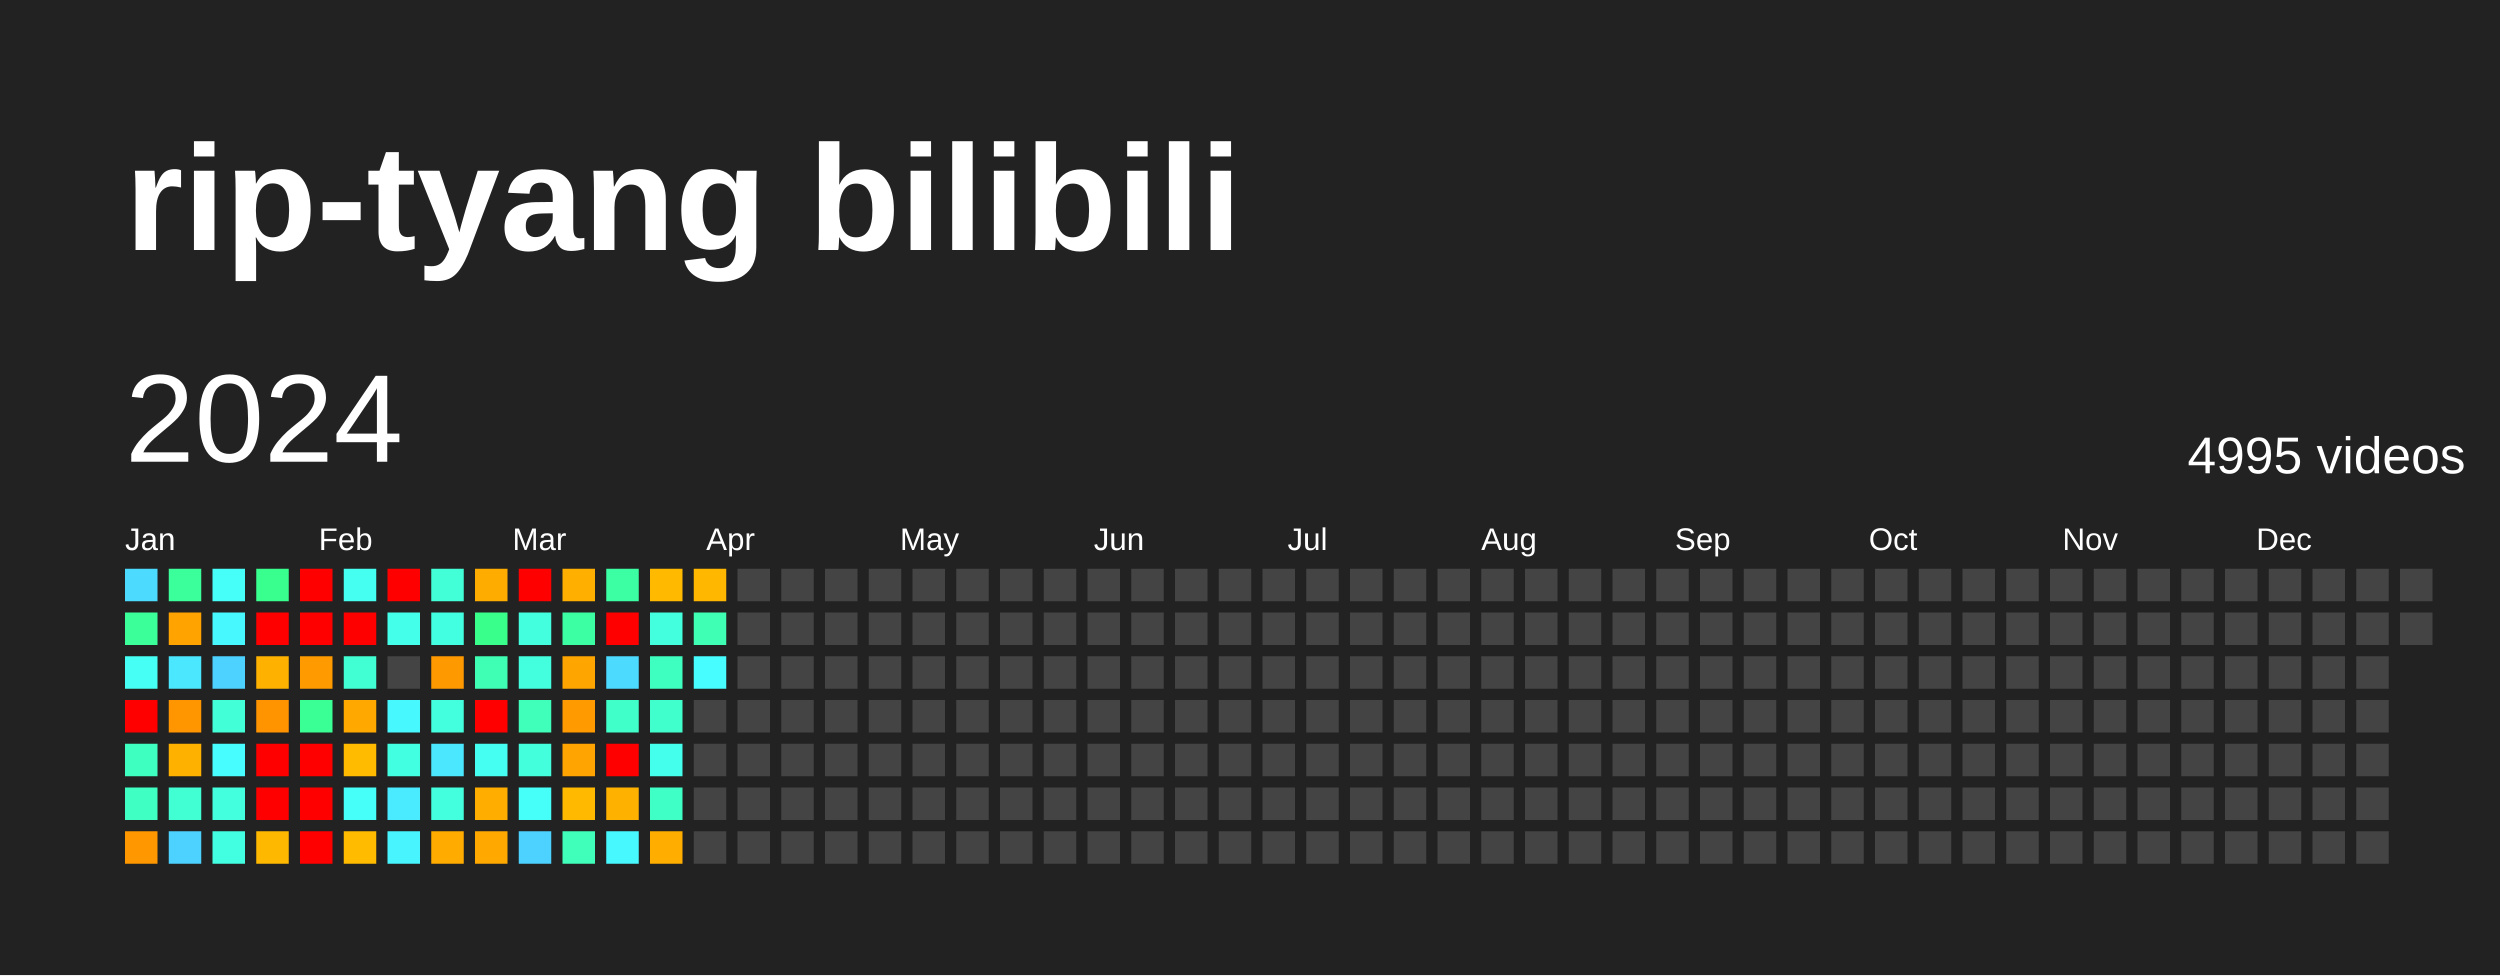
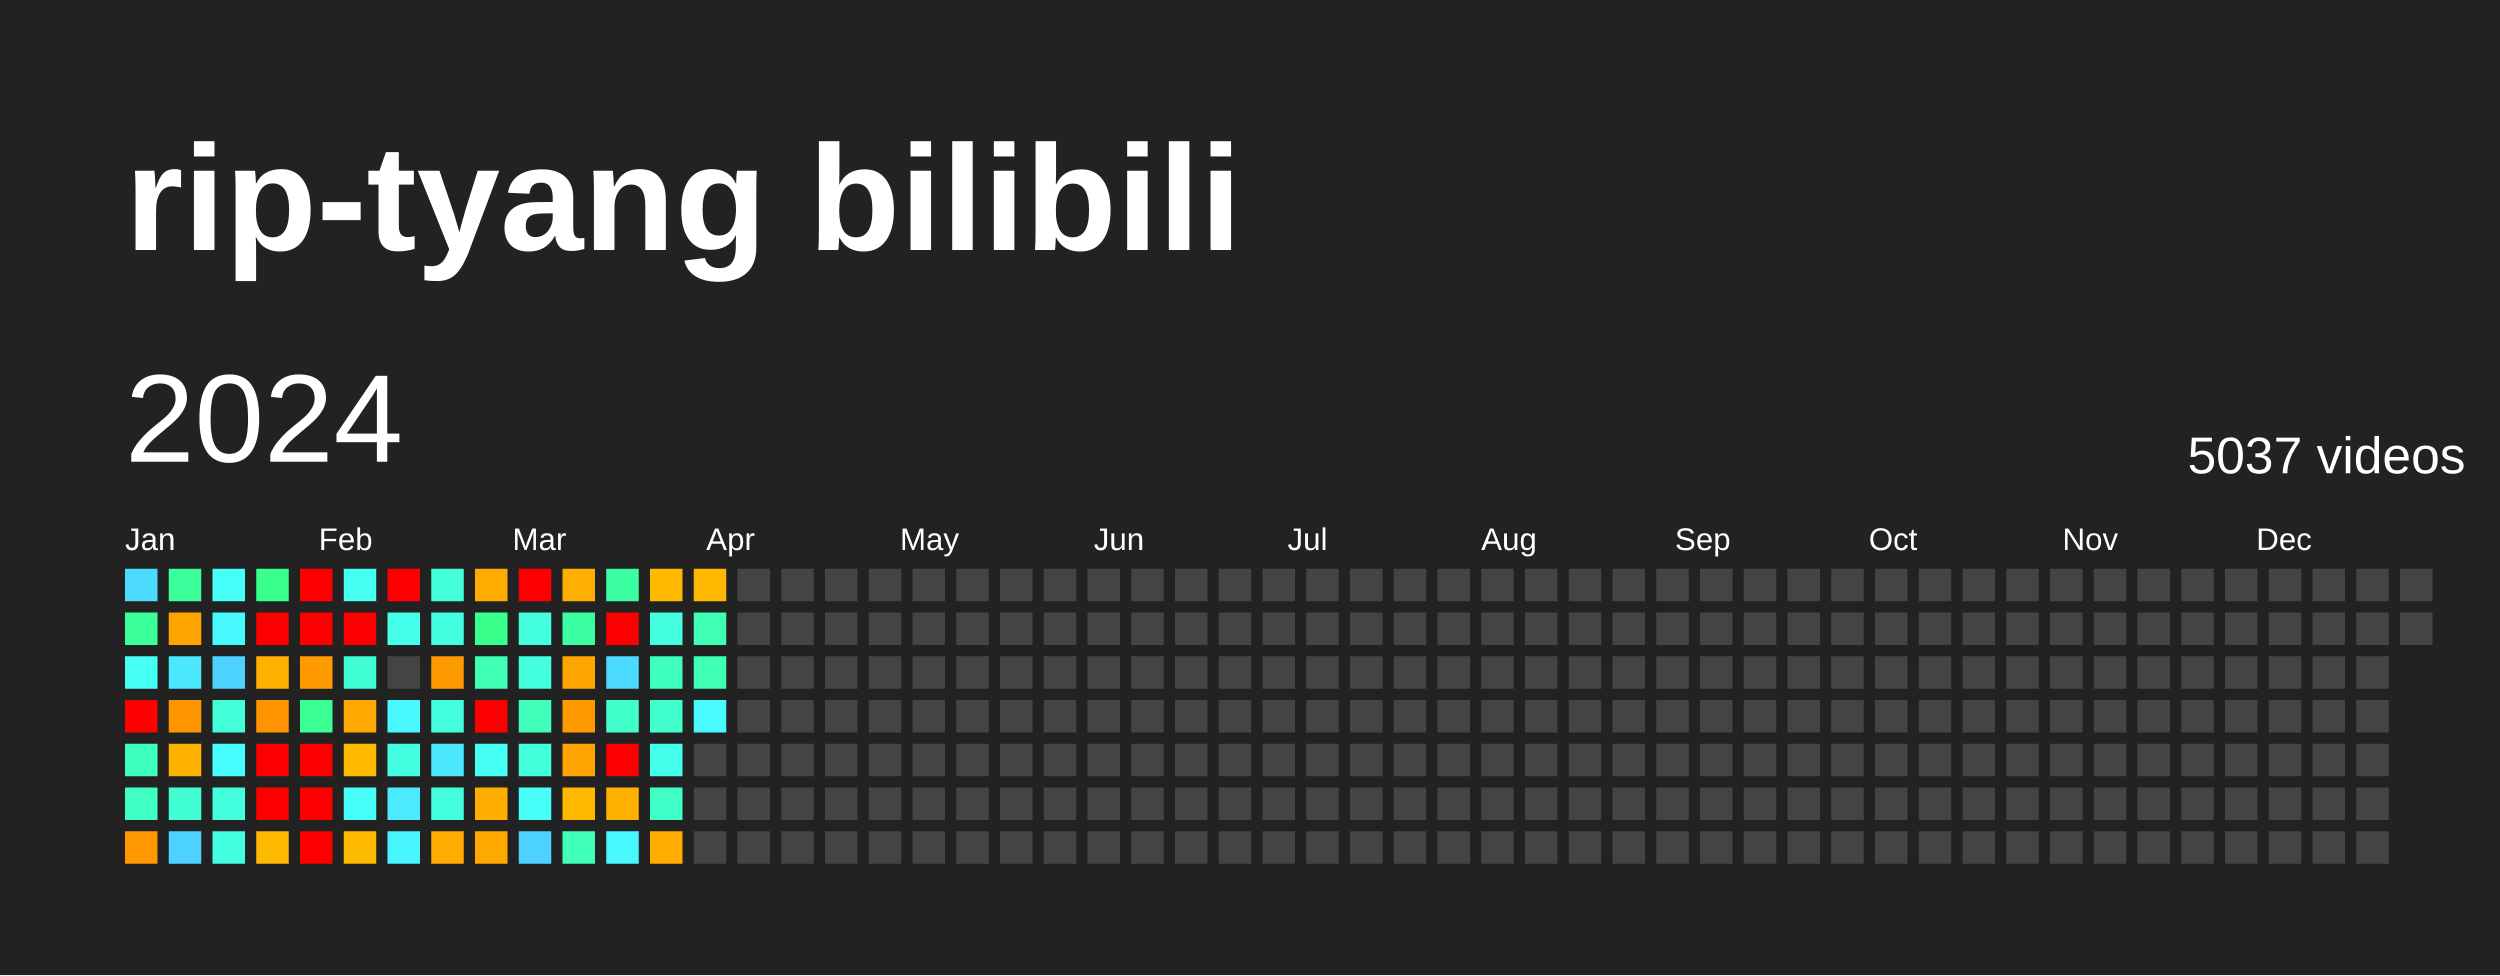
<svg xmlns="http://www.w3.org/2000/svg" baseProfile="full" height="78mm" version="1.1" viewBox="0,0,200,78" width="200mm">
  <defs />
  <rect fill="#222222" height="78" width="200" x="0" y="0" />
  <text fill="#FFFFFF" style="font-size:12px; font-family:Arial; font-weight:bold;" x="10" y="20">rip-tyang bilibili</text>
  <text dominant-baseline="hanging" fill="#FFFFFF" style="font-size:10.0px; font-family:Arial;" x="10" y="30">2024</text>
-   <text dominant-baseline="hanging" fill="#FFFFFF" style="font-size:4.125px; font-family:Arial;" x="175" y="35">4995 videos</text>
+   <text dominant-baseline="hanging" fill="#FFFFFF" style="font-size:4.125px; font-family:Arial;" x="175" y="35">5037 videos</text>
  <text fill="#FFFFFF" style="font-size:2.5px; font-family:Arial" x="10.0" y="44">Jan</text>
  <text fill="#FFFFFF" style="font-size:2.5px; font-family:Arial" x="25.5" y="44">Feb</text>
  <text fill="#FFFFFF" style="font-size:2.5px; font-family:Arial" x="41.0" y="44">Mar</text>
  <text fill="#FFFFFF" style="font-size:2.5px; font-family:Arial" x="56.5" y="44">Apr</text>
  <text fill="#FFFFFF" style="font-size:2.5px; font-family:Arial" x="72.0" y="44">May</text>
  <text fill="#FFFFFF" style="font-size:2.5px; font-family:Arial" x="87.5" y="44">Jun</text>
  <text fill="#FFFFFF" style="font-size:2.5px; font-family:Arial" x="103.0" y="44">Jul</text>
  <text fill="#FFFFFF" style="font-size:2.5px; font-family:Arial" x="118.5" y="44">Aug</text>
  <text fill="#FFFFFF" style="font-size:2.5px; font-family:Arial" x="134.0" y="44">Sep</text>
  <text fill="#FFFFFF" style="font-size:2.5px; font-family:Arial" x="149.5" y="44">Oct</text>
  <text fill="#FFFFFF" style="font-size:2.5px; font-family:Arial" x="165.0" y="44">Nov</text>
  <text fill="#FFFFFF" style="font-size:2.5px; font-family:Arial" x="180.5" y="44">Dec</text>
  <rect fill="#4cdaff" height="2.6" width="2.6" x="10.0" y="45.5" />
  <rect fill="#3bff98" height="2.6" width="2.6" x="10.0" y="49.0" />
  <rect fill="#46fff5" height="2.6" width="2.6" x="10.0" y="52.5" />
  <rect fill="red" height="2.6" width="2.6" x="10.0" y="56.0" />
  <rect fill="#3fffc0" height="2.6" width="2.6" x="10.0" y="59.5" />
  <rect fill="#40ffc3" height="2.6" width="2.6" x="10.0" y="63.0" />
  <rect fill="#ff9800" height="2.6" width="2.6" x="10.0" y="66.5" />
  <rect fill="#3bff9b" height="2.6" width="2.6" x="13.5" y="45.5" />
  <rect fill="#ffa300" height="2.6" width="2.6" x="13.5" y="49.0" />
  <rect fill="#4ae7ff" height="2.6" width="2.6" x="13.5" y="52.5" />
  <rect fill="#ff9600" height="2.6" width="2.6" x="13.5" y="56.0" />
  <rect fill="#ffb100" height="2.6" width="2.6" x="13.5" y="59.5" />
  <rect fill="#41ffd2" height="2.6" width="2.6" x="13.5" y="63.0" />
  <rect fill="#4dd2ff" height="2.6" width="2.6" x="13.5" y="66.5" />
  <rect fill="#46fff8" height="2.6" width="2.6" x="17.0" y="45.5" />
  <rect fill="#48f8ff" height="2.6" width="2.6" x="17.0" y="49.0" />
  <rect fill="#4dd2ff" height="2.6" width="2.6" x="17.0" y="52.5" />
  <rect fill="#42ffd8" height="2.6" width="2.6" x="17.0" y="56.0" />
  <rect fill="#47fdff" height="2.6" width="2.6" x="17.0" y="59.5" />
  <rect fill="#43ffde" height="2.6" width="2.6" x="17.0" y="63.0" />
  <rect fill="#43ffe1" height="2.6" width="2.6" x="17.0" y="66.5" />
  <rect fill="#39ff8e" height="2.6" width="2.6" x="20.5" y="45.5" />
  <rect fill="red" height="2.6" width="2.6" x="20.5" y="49.0" />
  <rect fill="#ffb100" height="2.6" width="2.6" x="20.5" y="52.5" />
  <rect fill="#ff9300" height="2.6" width="2.6" x="20.5" y="56.0" />
  <rect fill="red" height="2.6" width="2.6" x="20.5" y="59.5" />
  <rect fill="red" height="2.6" width="2.6" x="20.5" y="63.0" />
  <rect fill="#ffb800" height="2.6" width="2.6" x="20.5" y="66.5" />
  <rect fill="red" height="2.6" width="2.6" x="24.0" y="45.5" />
  <rect fill="red" height="2.6" width="2.6" x="24.0" y="49.0" />
  <rect fill="#ff9a00" height="2.6" width="2.6" x="24.0" y="52.5" />
  <rect fill="#3aff94" height="2.6" width="2.6" x="24.0" y="56.0" />
  <rect fill="red" height="2.6" width="2.6" x="24.0" y="59.5" />
  <rect fill="red" height="2.6" width="2.6" x="24.0" y="63.0" />
  <rect fill="red" height="2.6" width="2.6" x="24.0" y="66.5" />
  <rect fill="#45fff0" height="2.6" width="2.6" x="27.5" y="45.5" />
  <rect fill="red" height="2.6" width="2.6" x="27.5" y="49.0" />
  <rect fill="#41ffd2" height="2.6" width="2.6" x="27.5" y="52.5" />
  <rect fill="#ffa900" height="2.6" width="2.6" x="27.5" y="56.0" />
  <rect fill="#ffbb00" height="2.6" width="2.6" x="27.5" y="59.5" />
  <rect fill="#46fff8" height="2.6" width="2.6" x="27.5" y="63.0" />
  <rect fill="#ffbb00" height="2.6" width="2.6" x="27.5" y="66.5" />
  <rect fill="red" height="2.6" width="2.6" x="31.0" y="45.5" />
  <rect fill="#44ffea" height="2.6" width="2.6" x="31.0" y="49.0" />
  <rect fill="#444444" height="2.6" width="2.6" x="31.0" y="52.5" />
  <rect fill="#48f8ff" height="2.6" width="2.6" x="31.0" y="56.0" />
  <rect fill="#43ffe1" height="2.6" width="2.6" x="31.0" y="59.5" />
  <rect fill="#4aeaff" height="2.6" width="2.6" x="31.0" y="63.0" />
  <rect fill="#48f5ff" height="2.6" width="2.6" x="31.0" y="66.5" />
  <rect fill="#42ffd8" height="2.6" width="2.6" x="34.5" y="45.5" />
  <rect fill="#43ffe1" height="2.6" width="2.6" x="34.5" y="49.0" />
  <rect fill="#ff9900" height="2.6" width="2.6" x="34.5" y="52.5" />
  <rect fill="#43ffde" height="2.6" width="2.6" x="34.5" y="56.0" />
  <rect fill="#4ae7ff" height="2.6" width="2.6" x="34.5" y="59.5" />
  <rect fill="#43ffde" height="2.6" width="2.6" x="34.5" y="63.0" />
  <rect fill="#ffab00" height="2.6" width="2.6" x="34.5" y="66.5" />
  <rect fill="#ffac00" height="2.6" width="2.6" x="38.0" y="45.5" />
  <rect fill="#39ff8b" height="2.6" width="2.6" x="38.0" y="49.0" />
  <rect fill="#3effb4" height="2.6" width="2.6" x="38.0" y="52.5" />
  <rect fill="red" height="2.6" width="2.6" x="38.0" y="56.0" />
  <rect fill="#45fff2" height="2.6" width="2.6" x="38.0" y="59.5" />
  <rect fill="#ffae00" height="2.6" width="2.6" x="38.0" y="63.0" />
  <rect fill="#ffa900" height="2.6" width="2.6" x="38.0" y="66.5" />
  <rect fill="red" height="2.6" width="2.6" x="41.5" y="45.5" />
  <rect fill="#43ffde" height="2.6" width="2.6" x="41.5" y="49.0" />
  <rect fill="#43ffde" height="2.6" width="2.6" x="41.5" y="52.5" />
  <rect fill="#3fffba" height="2.6" width="2.6" x="41.5" y="56.0" />
  <rect fill="#43ffdb" height="2.6" width="2.6" x="41.5" y="59.5" />
  <rect fill="#46fff8" height="2.6" width="2.6" x="41.5" y="63.0" />
  <rect fill="#4dd2ff" height="2.6" width="2.6" x="41.5" y="66.5" />
  <rect fill="#ffaf00" height="2.6" width="2.6" x="45.0" y="45.5" />
  <rect fill="#3cffa4" height="2.6" width="2.6" x="45.0" y="49.0" />
  <rect fill="#ffa500" height="2.6" width="2.6" x="45.0" y="52.5" />
  <rect fill="#ff9a00" height="2.6" width="2.6" x="45.0" y="56.0" />
  <rect fill="#ffa400" height="2.6" width="2.6" x="45.0" y="59.5" />
  <rect fill="#ffba00" height="2.6" width="2.6" x="45.0" y="63.0" />
  <rect fill="#3fffba" height="2.6" width="2.6" x="45.0" y="66.5" />
  <rect fill="#3cffa4" height="2.6" width="2.6" x="48.5" y="45.5" />
  <rect fill="red" height="2.6" width="2.6" x="48.5" y="49.0" />
  <rect fill="#4cdaff" height="2.6" width="2.6" x="48.5" y="52.5" />
  <rect fill="#40ffc9" height="2.6" width="2.6" x="48.5" y="56.0" />
  <rect fill="red" height="2.6" width="2.6" x="48.5" y="59.5" />
  <rect fill="#ffb100" height="2.6" width="2.6" x="48.5" y="63.0" />
  <rect fill="#48f8ff" height="2.6" width="2.6" x="48.5" y="66.5" />
  <rect fill="#ffba00" height="2.6" width="2.6" x="52.0" y="45.5" />
  <rect fill="#43ffde" height="2.6" width="2.6" x="52.0" y="49.0" />
  <rect fill="#3fffc0" height="2.6" width="2.6" x="52.0" y="52.5" />
  <rect fill="#41ffcc" height="2.6" width="2.6" x="52.0" y="56.0" />
  <rect fill="#45ffed" height="2.6" width="2.6" x="52.0" y="59.5" />
  <rect fill="#40ffc6" height="2.6" width="2.6" x="52.0" y="63.0" />
  <rect fill="#ffae00" height="2.6" width="2.6" x="52.0" y="66.5" />
  <rect fill="#ffb700" height="2.6" width="2.6" x="55.5" y="45.5" />
  <rect fill="#3effb4" height="2.6" width="2.6" x="55.5" y="49.0" />
-   <rect fill="#47fdff" height="2.6" width="2.6" x="55.5" y="52.5" />
-   <rect fill="#444444" height="2.6" width="2.6" x="55.5" y="56.0" />
+   <rect fill="#3effb4" height="2.6" width="2.6" x="55.5" y="52.5" />
+   <rect fill="#48fbff" height="2.6" width="2.6" x="55.5" y="56.0" />
  <rect fill="#444444" height="2.6" width="2.6" x="55.5" y="59.5" />
  <rect fill="#444444" height="2.6" width="2.6" x="55.5" y="63.0" />
  <rect fill="#444444" height="2.6" width="2.6" x="55.5" y="66.5" />
  <rect fill="#444444" height="2.6" width="2.6" x="59.0" y="45.5" />
  <rect fill="#444444" height="2.6" width="2.6" x="59.0" y="49.0" />
  <rect fill="#444444" height="2.6" width="2.6" x="59.0" y="52.5" />
  <rect fill="#444444" height="2.6" width="2.6" x="59.0" y="56.0" />
  <rect fill="#444444" height="2.6" width="2.6" x="59.0" y="59.5" />
  <rect fill="#444444" height="2.6" width="2.6" x="59.0" y="63.0" />
  <rect fill="#444444" height="2.6" width="2.6" x="59.0" y="66.5" />
  <rect fill="#444444" height="2.6" width="2.6" x="62.5" y="45.5" />
  <rect fill="#444444" height="2.6" width="2.6" x="62.5" y="49.0" />
  <rect fill="#444444" height="2.6" width="2.6" x="62.5" y="52.5" />
  <rect fill="#444444" height="2.6" width="2.6" x="62.5" y="56.0" />
  <rect fill="#444444" height="2.6" width="2.6" x="62.5" y="59.5" />
  <rect fill="#444444" height="2.6" width="2.6" x="62.5" y="63.0" />
  <rect fill="#444444" height="2.6" width="2.6" x="62.5" y="66.5" />
  <rect fill="#444444" height="2.6" width="2.6" x="66.0" y="45.5" />
  <rect fill="#444444" height="2.6" width="2.6" x="66.0" y="49.0" />
  <rect fill="#444444" height="2.6" width="2.6" x="66.0" y="52.5" />
  <rect fill="#444444" height="2.6" width="2.6" x="66.0" y="56.0" />
  <rect fill="#444444" height="2.6" width="2.6" x="66.0" y="59.5" />
  <rect fill="#444444" height="2.6" width="2.6" x="66.0" y="63.0" />
  <rect fill="#444444" height="2.6" width="2.6" x="66.0" y="66.5" />
  <rect fill="#444444" height="2.6" width="2.6" x="69.5" y="45.5" />
  <rect fill="#444444" height="2.6" width="2.6" x="69.5" y="49.0" />
  <rect fill="#444444" height="2.6" width="2.6" x="69.5" y="52.5" />
  <rect fill="#444444" height="2.6" width="2.6" x="69.5" y="56.0" />
  <rect fill="#444444" height="2.6" width="2.6" x="69.5" y="59.5" />
  <rect fill="#444444" height="2.6" width="2.6" x="69.5" y="63.0" />
  <rect fill="#444444" height="2.6" width="2.6" x="69.5" y="66.5" />
  <rect fill="#444444" height="2.6" width="2.6" x="73.0" y="45.5" />
  <rect fill="#444444" height="2.6" width="2.6" x="73.0" y="49.0" />
  <rect fill="#444444" height="2.6" width="2.6" x="73.0" y="52.5" />
  <rect fill="#444444" height="2.6" width="2.6" x="73.0" y="56.0" />
  <rect fill="#444444" height="2.6" width="2.6" x="73.0" y="59.5" />
  <rect fill="#444444" height="2.6" width="2.6" x="73.0" y="63.0" />
  <rect fill="#444444" height="2.6" width="2.6" x="73.0" y="66.5" />
  <rect fill="#444444" height="2.6" width="2.6" x="76.5" y="45.5" />
  <rect fill="#444444" height="2.6" width="2.6" x="76.5" y="49.0" />
  <rect fill="#444444" height="2.6" width="2.6" x="76.5" y="52.5" />
  <rect fill="#444444" height="2.6" width="2.6" x="76.5" y="56.0" />
  <rect fill="#444444" height="2.6" width="2.6" x="76.5" y="59.5" />
  <rect fill="#444444" height="2.6" width="2.6" x="76.5" y="63.0" />
  <rect fill="#444444" height="2.6" width="2.6" x="76.5" y="66.5" />
  <rect fill="#444444" height="2.6" width="2.6" x="80.0" y="45.5" />
  <rect fill="#444444" height="2.6" width="2.6" x="80.0" y="49.0" />
  <rect fill="#444444" height="2.6" width="2.6" x="80.0" y="52.5" />
  <rect fill="#444444" height="2.6" width="2.6" x="80.0" y="56.0" />
  <rect fill="#444444" height="2.6" width="2.6" x="80.0" y="59.5" />
  <rect fill="#444444" height="2.6" width="2.6" x="80.0" y="63.0" />
  <rect fill="#444444" height="2.6" width="2.6" x="80.0" y="66.5" />
  <rect fill="#444444" height="2.6" width="2.6" x="83.5" y="45.5" />
  <rect fill="#444444" height="2.6" width="2.6" x="83.5" y="49.0" />
  <rect fill="#444444" height="2.6" width="2.6" x="83.5" y="52.5" />
  <rect fill="#444444" height="2.6" width="2.6" x="83.5" y="56.0" />
  <rect fill="#444444" height="2.6" width="2.6" x="83.5" y="59.5" />
  <rect fill="#444444" height="2.6" width="2.6" x="83.5" y="63.0" />
  <rect fill="#444444" height="2.6" width="2.6" x="83.5" y="66.5" />
  <rect fill="#444444" height="2.6" width="2.6" x="87.0" y="45.5" />
  <rect fill="#444444" height="2.6" width="2.6" x="87.0" y="49.0" />
  <rect fill="#444444" height="2.6" width="2.6" x="87.0" y="52.5" />
  <rect fill="#444444" height="2.6" width="2.6" x="87.0" y="56.0" />
  <rect fill="#444444" height="2.6" width="2.6" x="87.0" y="59.5" />
  <rect fill="#444444" height="2.6" width="2.6" x="87.0" y="63.0" />
  <rect fill="#444444" height="2.6" width="2.6" x="87.0" y="66.5" />
  <rect fill="#444444" height="2.6" width="2.6" x="90.5" y="45.5" />
  <rect fill="#444444" height="2.6" width="2.6" x="90.5" y="49.0" />
  <rect fill="#444444" height="2.6" width="2.6" x="90.5" y="52.5" />
  <rect fill="#444444" height="2.6" width="2.6" x="90.5" y="56.0" />
  <rect fill="#444444" height="2.6" width="2.6" x="90.5" y="59.5" />
  <rect fill="#444444" height="2.6" width="2.6" x="90.5" y="63.0" />
  <rect fill="#444444" height="2.6" width="2.6" x="90.5" y="66.5" />
  <rect fill="#444444" height="2.6" width="2.6" x="94.0" y="45.5" />
  <rect fill="#444444" height="2.6" width="2.6" x="94.0" y="49.0" />
  <rect fill="#444444" height="2.6" width="2.6" x="94.0" y="52.5" />
  <rect fill="#444444" height="2.6" width="2.6" x="94.0" y="56.0" />
  <rect fill="#444444" height="2.6" width="2.6" x="94.0" y="59.5" />
  <rect fill="#444444" height="2.6" width="2.6" x="94.0" y="63.0" />
  <rect fill="#444444" height="2.6" width="2.6" x="94.0" y="66.5" />
  <rect fill="#444444" height="2.6" width="2.6" x="97.5" y="45.5" />
  <rect fill="#444444" height="2.6" width="2.6" x="97.5" y="49.0" />
  <rect fill="#444444" height="2.6" width="2.6" x="97.5" y="52.5" />
  <rect fill="#444444" height="2.6" width="2.6" x="97.5" y="56.0" />
  <rect fill="#444444" height="2.6" width="2.6" x="97.5" y="59.5" />
  <rect fill="#444444" height="2.6" width="2.6" x="97.5" y="63.0" />
  <rect fill="#444444" height="2.6" width="2.6" x="97.5" y="66.5" />
  <rect fill="#444444" height="2.6" width="2.6" x="101.0" y="45.5" />
  <rect fill="#444444" height="2.6" width="2.6" x="101.0" y="49.0" />
  <rect fill="#444444" height="2.6" width="2.6" x="101.0" y="52.5" />
  <rect fill="#444444" height="2.6" width="2.6" x="101.0" y="56.0" />
  <rect fill="#444444" height="2.6" width="2.6" x="101.0" y="59.5" />
  <rect fill="#444444" height="2.6" width="2.6" x="101.0" y="63.0" />
  <rect fill="#444444" height="2.6" width="2.6" x="101.0" y="66.5" />
  <rect fill="#444444" height="2.6" width="2.6" x="104.5" y="45.5" />
  <rect fill="#444444" height="2.6" width="2.6" x="104.5" y="49.0" />
  <rect fill="#444444" height="2.6" width="2.6" x="104.5" y="52.5" />
  <rect fill="#444444" height="2.6" width="2.6" x="104.5" y="56.0" />
  <rect fill="#444444" height="2.6" width="2.6" x="104.5" y="59.5" />
  <rect fill="#444444" height="2.6" width="2.6" x="104.5" y="63.0" />
  <rect fill="#444444" height="2.6" width="2.6" x="104.5" y="66.5" />
  <rect fill="#444444" height="2.6" width="2.6" x="108.0" y="45.5" />
  <rect fill="#444444" height="2.6" width="2.6" x="108.0" y="49.0" />
  <rect fill="#444444" height="2.6" width="2.6" x="108.0" y="52.5" />
  <rect fill="#444444" height="2.6" width="2.6" x="108.0" y="56.0" />
  <rect fill="#444444" height="2.6" width="2.6" x="108.0" y="59.5" />
  <rect fill="#444444" height="2.6" width="2.6" x="108.0" y="63.0" />
  <rect fill="#444444" height="2.6" width="2.6" x="108.0" y="66.5" />
  <rect fill="#444444" height="2.6" width="2.6" x="111.5" y="45.5" />
  <rect fill="#444444" height="2.6" width="2.6" x="111.5" y="49.0" />
  <rect fill="#444444" height="2.6" width="2.6" x="111.5" y="52.5" />
  <rect fill="#444444" height="2.6" width="2.6" x="111.5" y="56.0" />
  <rect fill="#444444" height="2.6" width="2.6" x="111.5" y="59.5" />
  <rect fill="#444444" height="2.6" width="2.6" x="111.5" y="63.0" />
  <rect fill="#444444" height="2.6" width="2.6" x="111.5" y="66.5" />
  <rect fill="#444444" height="2.6" width="2.6" x="115.0" y="45.5" />
  <rect fill="#444444" height="2.6" width="2.6" x="115.0" y="49.0" />
  <rect fill="#444444" height="2.6" width="2.6" x="115.0" y="52.5" />
  <rect fill="#444444" height="2.6" width="2.6" x="115.0" y="56.0" />
  <rect fill="#444444" height="2.6" width="2.6" x="115.0" y="59.5" />
  <rect fill="#444444" height="2.6" width="2.6" x="115.0" y="63.0" />
  <rect fill="#444444" height="2.6" width="2.6" x="115.0" y="66.5" />
  <rect fill="#444444" height="2.6" width="2.6" x="118.5" y="45.5" />
  <rect fill="#444444" height="2.6" width="2.6" x="118.5" y="49.0" />
  <rect fill="#444444" height="2.6" width="2.6" x="118.5" y="52.5" />
  <rect fill="#444444" height="2.6" width="2.6" x="118.5" y="56.0" />
  <rect fill="#444444" height="2.6" width="2.6" x="118.5" y="59.5" />
  <rect fill="#444444" height="2.6" width="2.6" x="118.5" y="63.0" />
  <rect fill="#444444" height="2.6" width="2.6" x="118.5" y="66.5" />
  <rect fill="#444444" height="2.6" width="2.6" x="122.0" y="45.5" />
  <rect fill="#444444" height="2.6" width="2.6" x="122.0" y="49.0" />
  <rect fill="#444444" height="2.6" width="2.6" x="122.0" y="52.5" />
  <rect fill="#444444" height="2.6" width="2.6" x="122.0" y="56.0" />
  <rect fill="#444444" height="2.6" width="2.6" x="122.0" y="59.5" />
  <rect fill="#444444" height="2.6" width="2.6" x="122.0" y="63.0" />
  <rect fill="#444444" height="2.6" width="2.6" x="122.0" y="66.5" />
  <rect fill="#444444" height="2.6" width="2.6" x="125.5" y="45.5" />
  <rect fill="#444444" height="2.6" width="2.6" x="125.5" y="49.0" />
  <rect fill="#444444" height="2.6" width="2.6" x="125.5" y="52.5" />
  <rect fill="#444444" height="2.6" width="2.6" x="125.5" y="56.0" />
  <rect fill="#444444" height="2.6" width="2.6" x="125.5" y="59.5" />
  <rect fill="#444444" height="2.6" width="2.6" x="125.5" y="63.0" />
  <rect fill="#444444" height="2.6" width="2.6" x="125.5" y="66.5" />
  <rect fill="#444444" height="2.6" width="2.6" x="129.0" y="45.5" />
  <rect fill="#444444" height="2.6" width="2.6" x="129.0" y="49.0" />
  <rect fill="#444444" height="2.6" width="2.6" x="129.0" y="52.5" />
  <rect fill="#444444" height="2.6" width="2.6" x="129.0" y="56.0" />
  <rect fill="#444444" height="2.6" width="2.6" x="129.0" y="59.5" />
  <rect fill="#444444" height="2.6" width="2.6" x="129.0" y="63.0" />
  <rect fill="#444444" height="2.6" width="2.6" x="129.0" y="66.5" />
  <rect fill="#444444" height="2.6" width="2.6" x="132.5" y="45.5" />
  <rect fill="#444444" height="2.6" width="2.6" x="132.5" y="49.0" />
  <rect fill="#444444" height="2.6" width="2.6" x="132.5" y="52.5" />
  <rect fill="#444444" height="2.6" width="2.6" x="132.5" y="56.0" />
  <rect fill="#444444" height="2.6" width="2.6" x="132.5" y="59.5" />
  <rect fill="#444444" height="2.6" width="2.6" x="132.5" y="63.0" />
  <rect fill="#444444" height="2.6" width="2.6" x="132.5" y="66.5" />
  <rect fill="#444444" height="2.6" width="2.6" x="136.0" y="45.5" />
  <rect fill="#444444" height="2.6" width="2.6" x="136.0" y="49.0" />
  <rect fill="#444444" height="2.6" width="2.6" x="136.0" y="52.5" />
  <rect fill="#444444" height="2.6" width="2.6" x="136.0" y="56.0" />
  <rect fill="#444444" height="2.6" width="2.6" x="136.0" y="59.5" />
  <rect fill="#444444" height="2.6" width="2.6" x="136.0" y="63.0" />
  <rect fill="#444444" height="2.6" width="2.6" x="136.0" y="66.5" />
  <rect fill="#444444" height="2.6" width="2.6" x="139.5" y="45.5" />
  <rect fill="#444444" height="2.6" width="2.6" x="139.5" y="49.0" />
  <rect fill="#444444" height="2.6" width="2.6" x="139.5" y="52.5" />
  <rect fill="#444444" height="2.6" width="2.6" x="139.5" y="56.0" />
  <rect fill="#444444" height="2.6" width="2.6" x="139.5" y="59.5" />
  <rect fill="#444444" height="2.6" width="2.6" x="139.5" y="63.0" />
  <rect fill="#444444" height="2.6" width="2.6" x="139.5" y="66.5" />
  <rect fill="#444444" height="2.6" width="2.6" x="143.0" y="45.5" />
  <rect fill="#444444" height="2.6" width="2.6" x="143.0" y="49.0" />
  <rect fill="#444444" height="2.6" width="2.6" x="143.0" y="52.5" />
  <rect fill="#444444" height="2.6" width="2.6" x="143.0" y="56.0" />
  <rect fill="#444444" height="2.6" width="2.6" x="143.0" y="59.5" />
  <rect fill="#444444" height="2.6" width="2.6" x="143.0" y="63.0" />
  <rect fill="#444444" height="2.6" width="2.6" x="143.0" y="66.5" />
  <rect fill="#444444" height="2.6" width="2.6" x="146.5" y="45.5" />
  <rect fill="#444444" height="2.6" width="2.6" x="146.5" y="49.0" />
  <rect fill="#444444" height="2.6" width="2.6" x="146.5" y="52.5" />
  <rect fill="#444444" height="2.6" width="2.6" x="146.5" y="56.0" />
  <rect fill="#444444" height="2.6" width="2.6" x="146.5" y="59.5" />
  <rect fill="#444444" height="2.6" width="2.6" x="146.5" y="63.0" />
  <rect fill="#444444" height="2.6" width="2.6" x="146.5" y="66.5" />
  <rect fill="#444444" height="2.6" width="2.6" x="150.0" y="45.5" />
  <rect fill="#444444" height="2.6" width="2.6" x="150.0" y="49.0" />
  <rect fill="#444444" height="2.6" width="2.6" x="150.0" y="52.5" />
  <rect fill="#444444" height="2.6" width="2.6" x="150.0" y="56.0" />
  <rect fill="#444444" height="2.6" width="2.6" x="150.0" y="59.5" />
  <rect fill="#444444" height="2.6" width="2.6" x="150.0" y="63.0" />
  <rect fill="#444444" height="2.6" width="2.6" x="150.0" y="66.5" />
  <rect fill="#444444" height="2.6" width="2.6" x="153.5" y="45.5" />
  <rect fill="#444444" height="2.6" width="2.6" x="153.5" y="49.0" />
  <rect fill="#444444" height="2.6" width="2.6" x="153.5" y="52.5" />
  <rect fill="#444444" height="2.6" width="2.6" x="153.5" y="56.0" />
  <rect fill="#444444" height="2.6" width="2.6" x="153.5" y="59.5" />
  <rect fill="#444444" height="2.6" width="2.6" x="153.5" y="63.0" />
  <rect fill="#444444" height="2.6" width="2.6" x="153.5" y="66.5" />
  <rect fill="#444444" height="2.6" width="2.6" x="157.0" y="45.5" />
  <rect fill="#444444" height="2.6" width="2.6" x="157.0" y="49.0" />
  <rect fill="#444444" height="2.6" width="2.6" x="157.0" y="52.5" />
  <rect fill="#444444" height="2.6" width="2.6" x="157.0" y="56.0" />
  <rect fill="#444444" height="2.6" width="2.6" x="157.0" y="59.5" />
  <rect fill="#444444" height="2.6" width="2.6" x="157.0" y="63.0" />
  <rect fill="#444444" height="2.6" width="2.6" x="157.0" y="66.5" />
  <rect fill="#444444" height="2.6" width="2.6" x="160.5" y="45.5" />
  <rect fill="#444444" height="2.6" width="2.6" x="160.5" y="49.0" />
  <rect fill="#444444" height="2.6" width="2.6" x="160.5" y="52.5" />
  <rect fill="#444444" height="2.6" width="2.6" x="160.5" y="56.0" />
  <rect fill="#444444" height="2.6" width="2.6" x="160.5" y="59.5" />
  <rect fill="#444444" height="2.6" width="2.6" x="160.5" y="63.0" />
  <rect fill="#444444" height="2.6" width="2.6" x="160.5" y="66.5" />
  <rect fill="#444444" height="2.6" width="2.6" x="164.0" y="45.5" />
  <rect fill="#444444" height="2.6" width="2.6" x="164.0" y="49.0" />
  <rect fill="#444444" height="2.6" width="2.6" x="164.0" y="52.5" />
  <rect fill="#444444" height="2.6" width="2.6" x="164.0" y="56.0" />
  <rect fill="#444444" height="2.6" width="2.6" x="164.0" y="59.5" />
  <rect fill="#444444" height="2.6" width="2.6" x="164.0" y="63.0" />
  <rect fill="#444444" height="2.6" width="2.6" x="164.0" y="66.5" />
  <rect fill="#444444" height="2.6" width="2.6" x="167.5" y="45.5" />
  <rect fill="#444444" height="2.6" width="2.6" x="167.5" y="49.0" />
  <rect fill="#444444" height="2.6" width="2.6" x="167.5" y="52.5" />
  <rect fill="#444444" height="2.6" width="2.6" x="167.5" y="56.0" />
  <rect fill="#444444" height="2.6" width="2.6" x="167.5" y="59.5" />
  <rect fill="#444444" height="2.6" width="2.6" x="167.5" y="63.0" />
  <rect fill="#444444" height="2.6" width="2.6" x="167.5" y="66.5" />
  <rect fill="#444444" height="2.6" width="2.6" x="171.0" y="45.5" />
  <rect fill="#444444" height="2.6" width="2.6" x="171.0" y="49.0" />
  <rect fill="#444444" height="2.6" width="2.6" x="171.0" y="52.5" />
  <rect fill="#444444" height="2.6" width="2.6" x="171.0" y="56.0" />
  <rect fill="#444444" height="2.6" width="2.6" x="171.0" y="59.5" />
  <rect fill="#444444" height="2.6" width="2.6" x="171.0" y="63.0" />
  <rect fill="#444444" height="2.6" width="2.6" x="171.0" y="66.5" />
  <rect fill="#444444" height="2.6" width="2.6" x="174.5" y="45.5" />
  <rect fill="#444444" height="2.6" width="2.6" x="174.5" y="49.0" />
  <rect fill="#444444" height="2.6" width="2.6" x="174.5" y="52.5" />
  <rect fill="#444444" height="2.6" width="2.6" x="174.5" y="56.0" />
  <rect fill="#444444" height="2.6" width="2.6" x="174.5" y="59.5" />
  <rect fill="#444444" height="2.6" width="2.6" x="174.5" y="63.0" />
  <rect fill="#444444" height="2.6" width="2.6" x="174.5" y="66.5" />
  <rect fill="#444444" height="2.6" width="2.6" x="178.0" y="45.5" />
  <rect fill="#444444" height="2.6" width="2.6" x="178.0" y="49.0" />
  <rect fill="#444444" height="2.6" width="2.6" x="178.0" y="52.5" />
  <rect fill="#444444" height="2.6" width="2.6" x="178.0" y="56.0" />
  <rect fill="#444444" height="2.6" width="2.6" x="178.0" y="59.5" />
  <rect fill="#444444" height="2.6" width="2.6" x="178.0" y="63.0" />
  <rect fill="#444444" height="2.6" width="2.6" x="178.0" y="66.5" />
  <rect fill="#444444" height="2.6" width="2.6" x="181.5" y="45.5" />
  <rect fill="#444444" height="2.6" width="2.6" x="181.5" y="49.0" />
  <rect fill="#444444" height="2.6" width="2.6" x="181.5" y="52.5" />
  <rect fill="#444444" height="2.6" width="2.6" x="181.5" y="56.0" />
  <rect fill="#444444" height="2.6" width="2.6" x="181.5" y="59.5" />
  <rect fill="#444444" height="2.6" width="2.6" x="181.5" y="63.0" />
  <rect fill="#444444" height="2.6" width="2.6" x="181.5" y="66.5" />
  <rect fill="#444444" height="2.6" width="2.6" x="185.0" y="45.5" />
  <rect fill="#444444" height="2.6" width="2.6" x="185.0" y="49.0" />
  <rect fill="#444444" height="2.6" width="2.6" x="185.0" y="52.5" />
  <rect fill="#444444" height="2.6" width="2.6" x="185.0" y="56.0" />
  <rect fill="#444444" height="2.6" width="2.6" x="185.0" y="59.5" />
  <rect fill="#444444" height="2.6" width="2.6" x="185.0" y="63.0" />
  <rect fill="#444444" height="2.6" width="2.6" x="185.0" y="66.5" />
  <rect fill="#444444" height="2.6" width="2.6" x="188.5" y="45.5" />
  <rect fill="#444444" height="2.6" width="2.6" x="188.5" y="49.0" />
  <rect fill="#444444" height="2.6" width="2.6" x="188.5" y="52.5" />
  <rect fill="#444444" height="2.6" width="2.6" x="188.5" y="56.0" />
  <rect fill="#444444" height="2.6" width="2.6" x="188.5" y="59.5" />
  <rect fill="#444444" height="2.6" width="2.6" x="188.5" y="63.0" />
  <rect fill="#444444" height="2.6" width="2.6" x="188.5" y="66.5" />
  <rect fill="#444444" height="2.6" width="2.6" x="192.0" y="45.5" />
  <rect fill="#444444" height="2.6" width="2.6" x="192.0" y="49.0" />
</svg>
